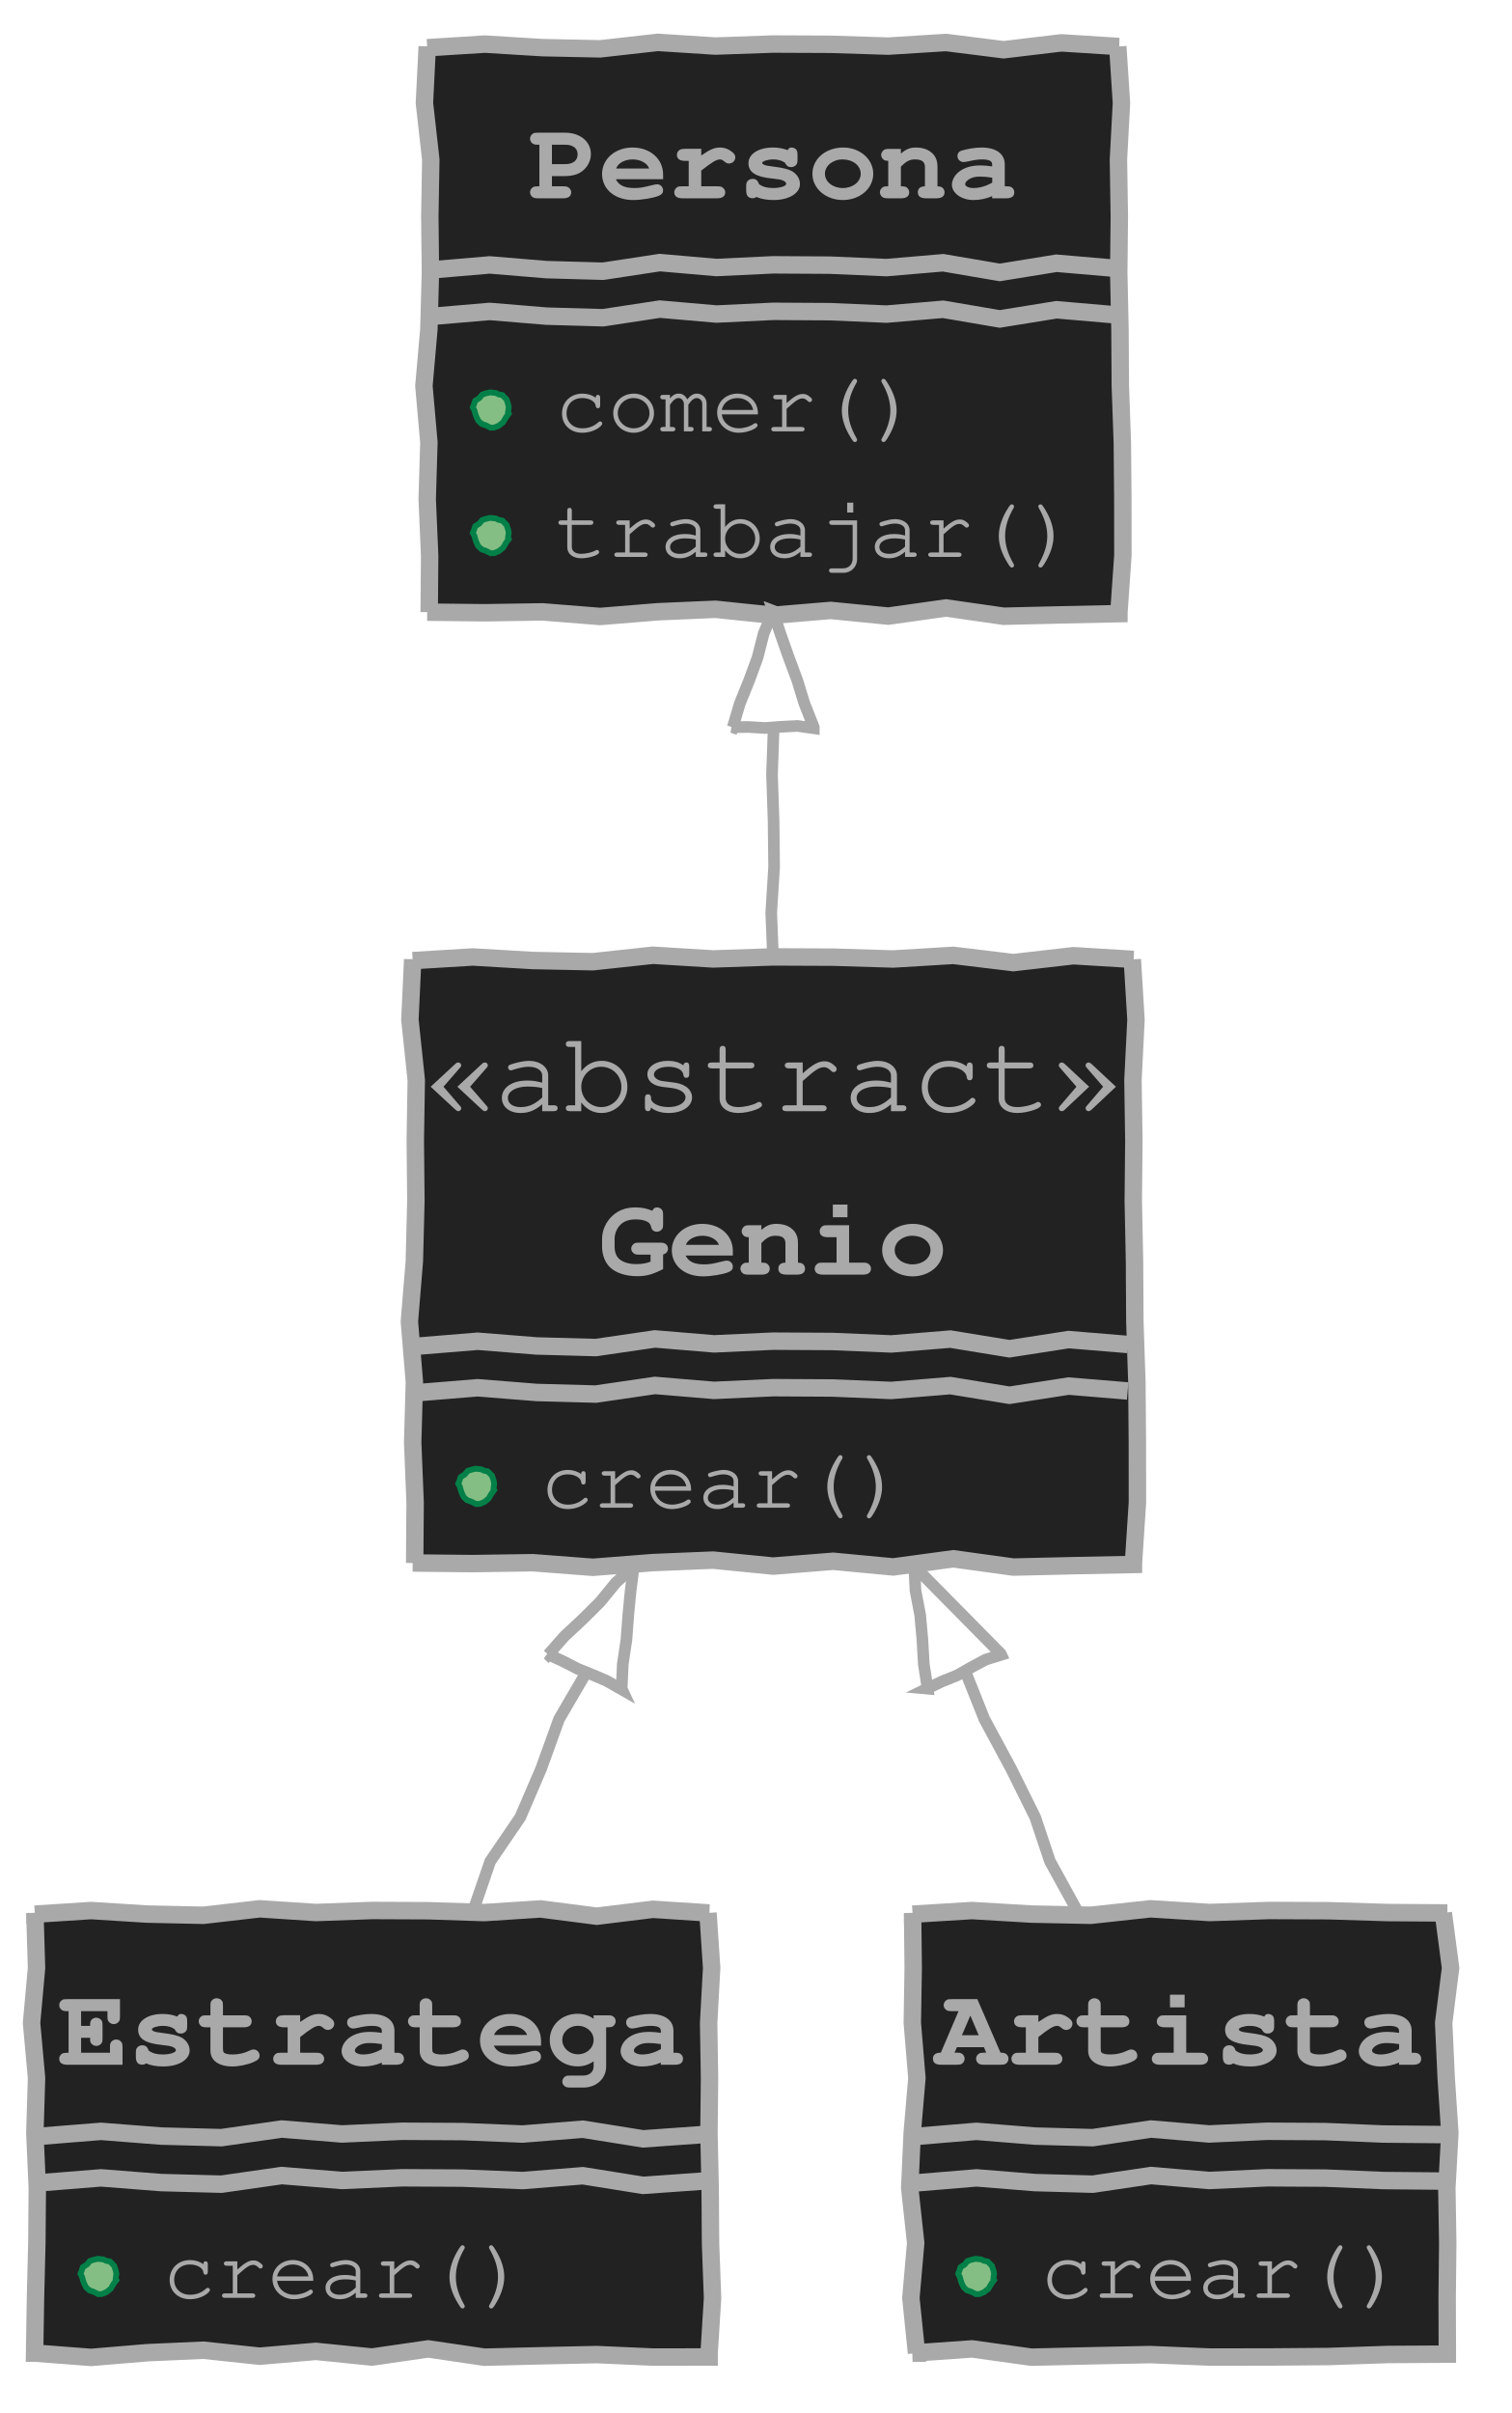
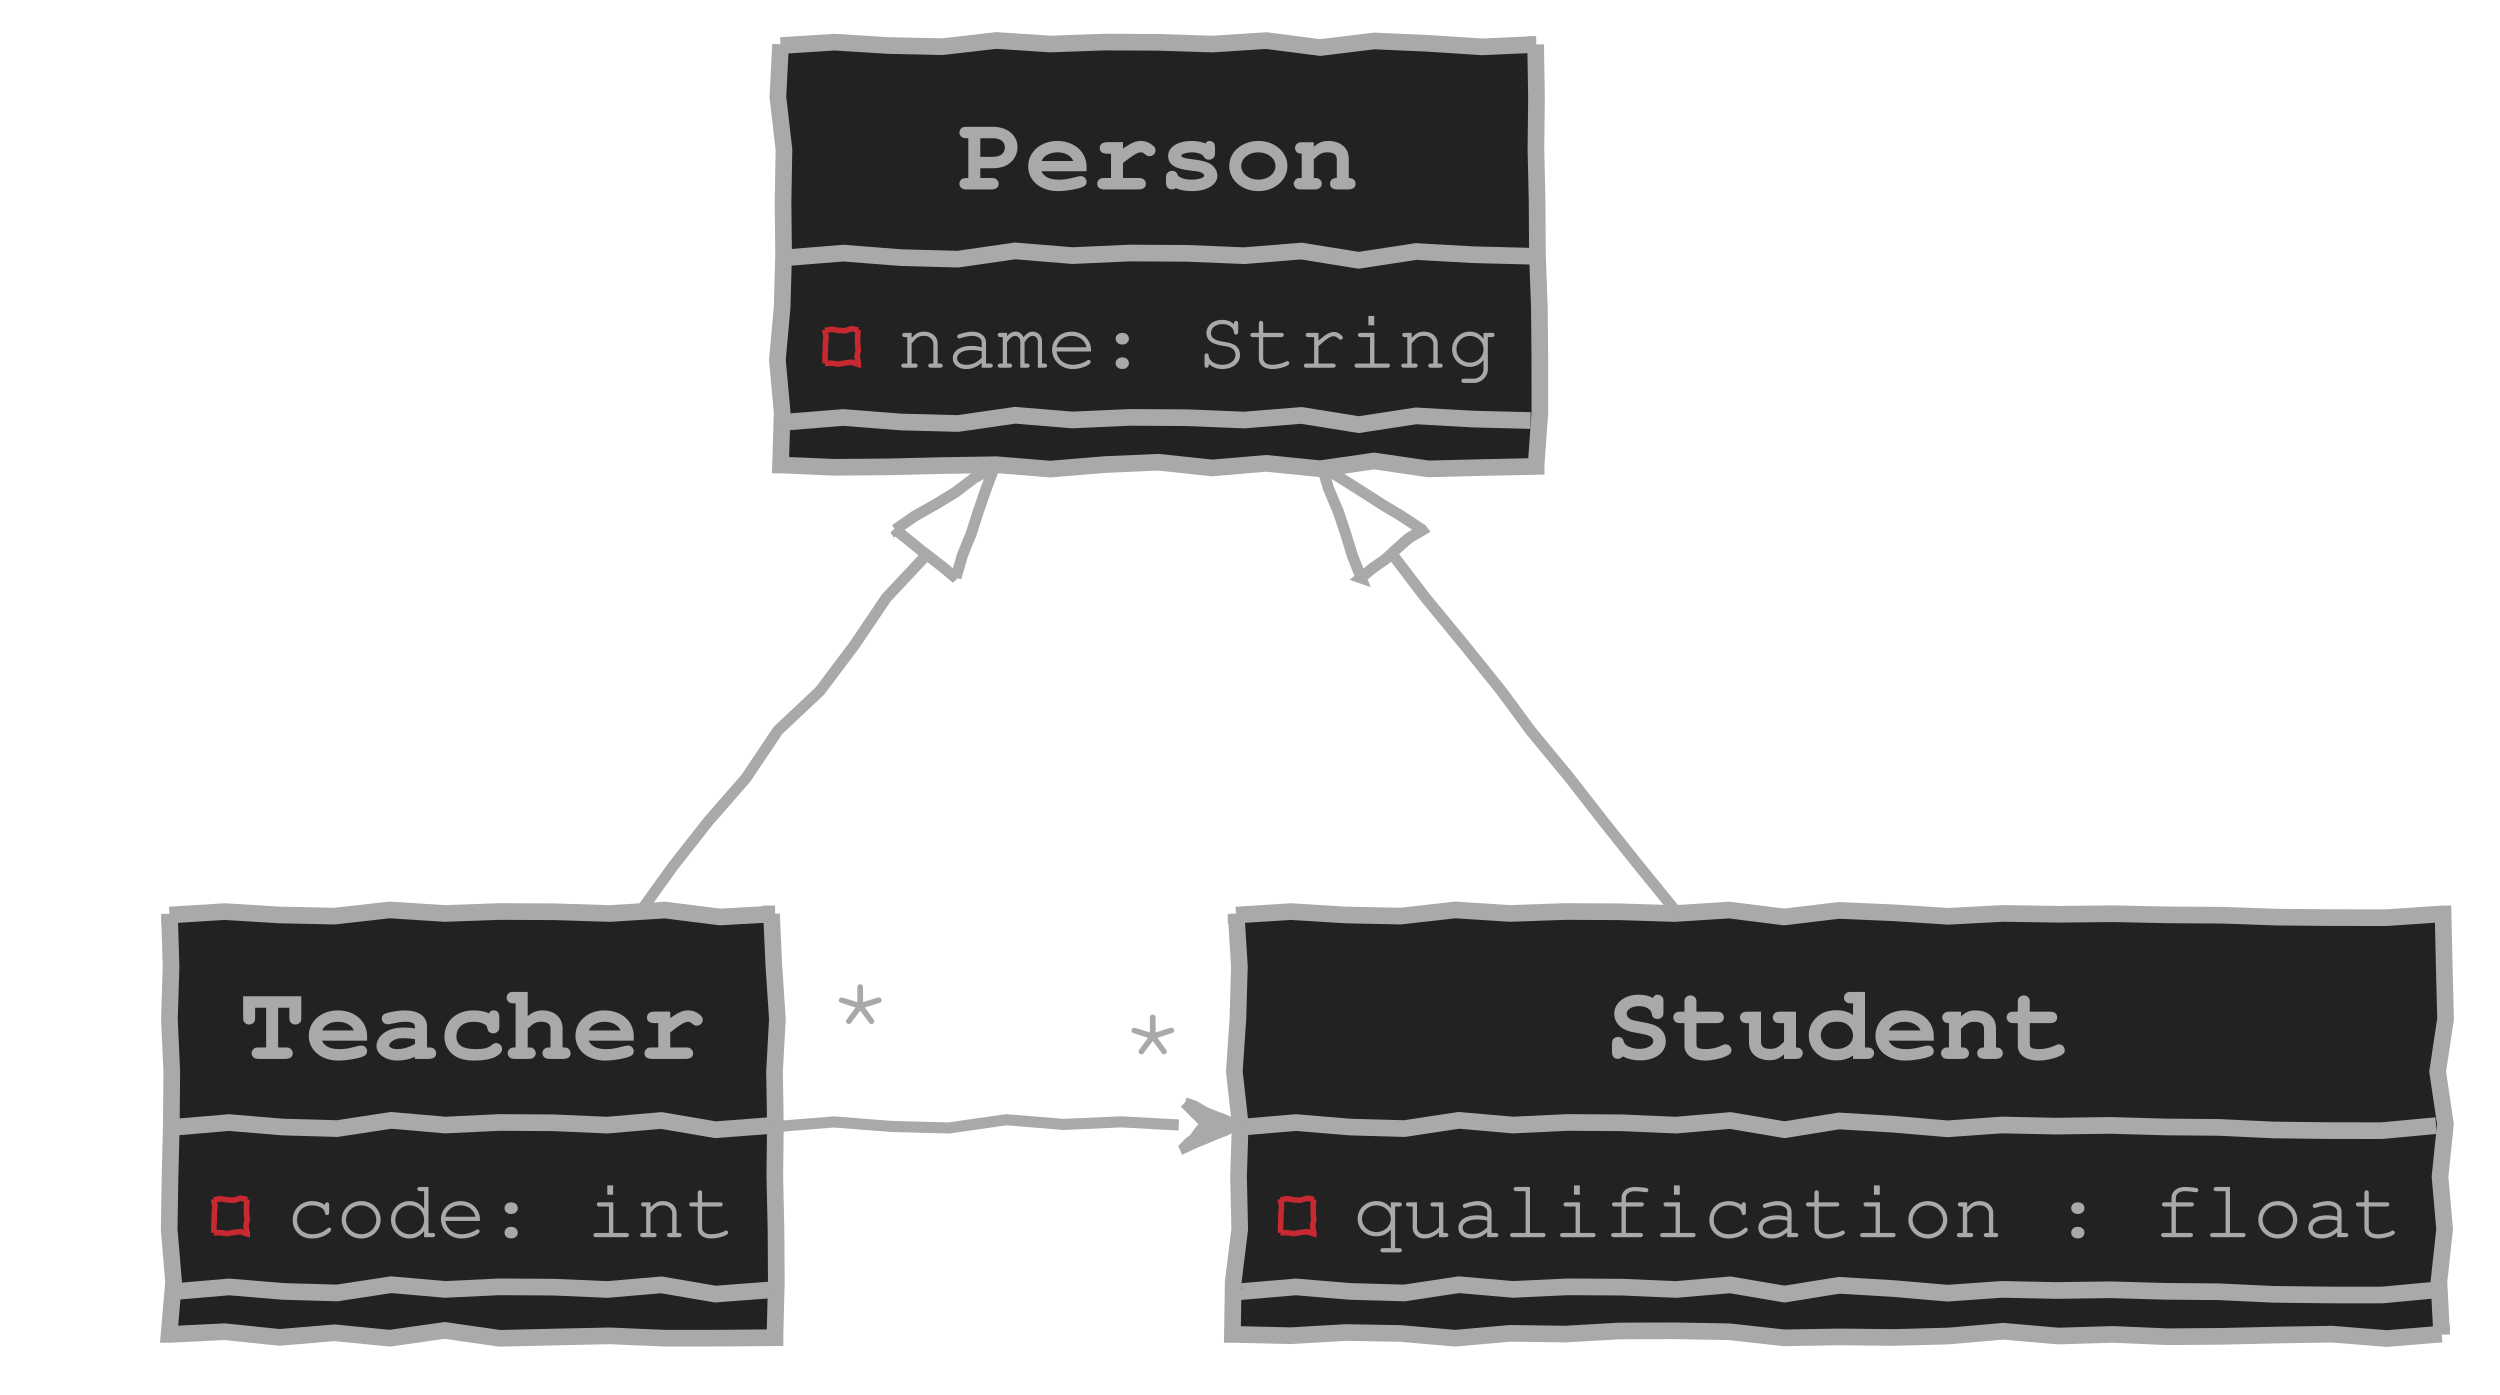
- <svg xmlns="http://www.w3.org/2000/svg" contentScriptType="application/ecmascript" contentStyleType="text/css" height="415px" preserveAspectRatio="none" style="width:260px;height:415px;background:#222222;" version="1.1" viewBox="0 0 260 415" width="260px" zoomAndPan="magnify">
+ <svg xmlns="http://www.w3.org/2000/svg" contentScriptType="application/ecmascript" contentStyleType="text/css" height="251px" preserveAspectRatio="none" style="width:450px;height:251px;background:#222222;" version="1.1" viewBox="0 0 450 251" width="450px" zoomAndPan="magnify">
  <defs />
  <g>
-     <polygon fill="#222222" points="73.5,8,73.5,8.21,83.417,7.586,93.333,8.193,103.25,8.4,113.167,7.287,123.083,7.922,133,7.574,142.917,7.617,152.833,7.932,162.75,7.309,172.667,8.554,182.583,7.37,192.5,8,192.302,8,192.932,17.728,192.414,27.457,192.568,37.185,192.468,46.913,192.679,56.642,192.739,66.37,193.086,76.098,193.171,85.827,193.179,95.555,192.5,105.283,192.5,105.538,182.583,105.747,172.667,105.985,162.75,104.562,152.833,105.962,142.917,104.987,133,105.817,123.083,104.788,113.167,105.215,103.25,106.025,93.333,105.234,83.417,105.388,73.5,105.283,73.839,105.283,73.916,95.555,73.496,85.827,73.787,76.098,72.928,66.37,73.784,56.642,74.048,46.913,73.945,37.185,74.113,27.457,73.017,17.728,73.5,8" style="stroke: #A9A9A9; stroke-width: 3.0;" />
-     <text fill="#A9A9A9" font-family="courier" font-size="20" font-weight="bold" lengthAdjust="spacingAndGlyphs" textLength="84" x="91" y="34.107">Persona</text>
-     <path d="M74.5,46.113 L74.5,46.394 L84.25,45.561 L94,46.371 L103.75,46.646 L113.5,45.162 L123.25,46.01 L133,45.545 L142.75,45.602 L152.5,46.022 L162.25,45.191 L172,46.852 L181.75,45.273 L191.5,46.113 " fill="#222222" style="stroke: #A9A9A9; stroke-width: 3.0;" />
-     <path d="M74.5,54.113 L74.5,54.394 L84.25,53.561 L94,54.371 L103.75,54.646 L113.5,53.162 L123.25,54.01 L133,53.545 L142.75,53.602 L152.5,54.022 L162.25,53.191 L172,54.852 L181.75,53.273 L191.5,54.113 " fill="#222222" style="stroke: #A9A9A9; stroke-width: 3.0;" />
-     <polygon fill="#84BE84" points="87.517,71.135,87.077,71.736,86.557,72.616,85.813,73.21,85.031,73.534,84.408,73.562,83.607,73.156,82.851,72.891,82.277,72.353,81.976,71.737,81.798,71.247,81.623,70.606,81.339,70.055,81.557,69.517,81.748,68.927,82.465,68.461,82.97,67.856,83.594,67.655,84.336,67.482,85.288,67.585,85.81,67.831,86.416,67.942,87.153,68.697,87.41,69.495,87.521,70.038,87.395,70.935" style="stroke: #038048; stroke-width: 1.0;" />
-     <text fill="#A9A9A9" font-family="courier" font-size="15" lengthAdjust="spacingAndGlyphs" textLength="63" x="95.5" y="74.194">comer()</text>
-     <polygon fill="#84BE84" points="87.517,92.72,87.077,93.321,86.557,94.201,85.813,94.794,85.031,95.119,84.408,95.147,83.607,94.741,82.851,94.476,82.277,93.938,81.976,93.322,81.798,92.832,81.623,92.191,81.339,91.64,81.557,91.102,81.748,90.512,82.465,90.046,82.97,89.441,83.594,89.24,84.336,89.067,85.288,89.17,85.81,89.416,86.416,89.527,87.153,90.282,87.41,91.079,87.521,91.624,87.395,92.52" style="stroke: #038048; stroke-width: 1.0;" />
-     <text fill="#A9A9A9" font-family="courier" font-size="15" lengthAdjust="spacingAndGlyphs" textLength="90" x="95.5" y="95.779">trabajar()</text>
-     <polygon fill="#222222" points="71,165,71,165.21,81.333,164.586,91.667,165.193,102,165.4,112.333,164.287,122.667,164.922,133,164.573,143.333,164.617,153.667,164.932,164,164.309,174.333,165.554,184.667,164.37,195,165,194.802,165,195.432,175.381,194.914,185.762,195.068,196.143,194.968,206.525,195.179,216.906,195.239,227.287,195.586,237.668,195.671,248.049,195.679,258.43,195,268.812,195,269.066,184.667,269.275,174.333,269.514,164,268.09,153.667,269.49,143.333,268.515,133,269.345,122.667,268.317,112.333,268.743,102,269.553,91.667,268.763,81.333,268.917,71,268.812,71.339,268.812,71.416,258.43,70.996,248.049,71.287,237.668,70.428,227.287,71.284,216.906,71.548,206.525,71.445,196.143,71.613,185.762,70.517,175.381,71,165" style="stroke: #A9A9A9; stroke-width: 3.0;" />
-     <text fill="#A9A9A9" font-family="courier" font-size="20" lengthAdjust="spacingAndGlyphs" textLength="120" x="73" y="191.107">«abstract»</text>
-     <text fill="#A9A9A9" font-family="courier" font-size="20" font-weight="bold" lengthAdjust="spacingAndGlyphs" textLength="60" x="103" y="219.221">Genio</text>
-     <path d="M72,231.227 L72,231.507 L82.167,230.674 L92.333,231.484 L102.5,231.76 L112.667,230.275 L122.833,231.123 L133,230.658 L143.167,230.715 L153.333,231.136 L163.5,230.305 L173.667,231.965 L183.833,230.386 L194,231.227 " fill="#222222" style="stroke: #A9A9A9; stroke-width: 3.0;" />
-     <path d="M72,239.227 L72,239.507 L82.167,238.674 L92.333,239.484 L102.5,239.76 L112.667,238.275 L122.833,239.123 L133,238.658 L143.167,238.715 L153.333,239.136 L163.5,238.305 L173.667,239.965 L183.833,238.386 L194,239.227 " fill="#222222" style="stroke: #A9A9A9; stroke-width: 3.0;" />
-     <polygon fill="#84BE84" points="85.017,256.249,84.577,256.85,84.057,257.73,83.313,258.323,82.531,258.647,81.908,258.675,81.107,258.27,80.351,258.005,79.777,257.467,79.476,256.851,79.298,256.36,79.123,255.72,78.839,255.168,79.057,254.63,79.248,254.041,79.965,253.574,80.47,252.969,81.094,252.768,81.836,252.595,82.788,252.698,83.31,252.944,83.916,253.055,84.653,253.811,84.91,254.608,85.021,255.152,84.895,256.048" style="stroke: #038048; stroke-width: 1.0;" />
-     <text fill="#A9A9A9" font-family="courier" font-size="15" lengthAdjust="spacingAndGlyphs" textLength="63" x="93" y="259.307">crear()</text>
-     <polygon fill="#222222" points="6,329,6,329.21,15.667,328.586,25.333,329.193,35,329.4,44.667,328.287,54.333,328.922,64,328.574,73.667,328.616,83.333,328.932,93,328.309,102.667,329.554,112.333,328.37,122,329,121.802,329,122.432,338.462,121.914,347.925,122.068,357.387,121.968,366.849,122.178,376.311,122.239,385.774,122.586,395.236,122,404.698,122,405.369,112.333,405.377,102.667,404.953,93,405.162,83.333,405.401,73.667,403.977,64,405.377,54.333,404.402,44.667,405.232,35,404.203,25.333,404.63,15.667,405.44,6,404.698,5.951,404.698,6.105,395.236,6.339,385.774,6.416,376.311,5.996,366.849,6.287,357.387,5.428,347.925,6.284,338.462,6,329" style="stroke: #A9A9A9; stroke-width: 3.0;" />
-     <text fill="#A9A9A9" font-family="courier" font-size="20" font-weight="bold" lengthAdjust="spacingAndGlyphs" textLength="108" x="10" y="355.107">Estratega</text>
-     <path d="M7,367.113 L7,367.394 L17.364,366.561 L27.727,367.371 L38.091,367.646 L48.455,366.162 L58.818,367.01 L69.182,366.545 L79.546,366.602 L89.909,367.022 L100.273,366.192 L110.636,367.851 L121,367.113 " fill="#222222" style="stroke: #A9A9A9; stroke-width: 3.0;" />
-     <path d="M7,375.113 L7,375.394 L17.364,374.561 L27.727,375.371 L38.091,375.646 L48.455,374.162 L58.818,375.01 L69.182,374.545 L79.546,374.602 L89.909,375.022 L100.273,374.192 L110.636,375.851 L121,375.113 " fill="#222222" style="stroke: #A9A9A9; stroke-width: 3.0;" />
-     <polygon fill="#84BE84" points="20.017,392.135,19.577,392.736,19.057,393.616,18.313,394.209,17.531,394.534,16.908,394.562,16.107,394.156,15.351,393.891,14.777,393.353,14.476,392.737,14.298,392.247,14.123,391.606,13.839,391.055,14.057,390.517,14.248,389.927,14.965,389.461,15.47,388.856,16.094,388.655,16.836,388.482,17.788,388.585,18.31,388.831,18.916,388.942,19.653,389.697,19.91,390.495,20.021,391.038,19.895,391.935" style="stroke: #038048; stroke-width: 1.0;" />
-     <text fill="#A9A9A9" font-family="courier" font-size="15" lengthAdjust="spacingAndGlyphs" textLength="63" x="28" y="395.194">crear()</text>
-     <polygon fill="#222222" points="157,329,157,329.21,167.222,328.586,177.444,329.193,187.667,329.4,197.889,328.287,208.111,328.922,218.333,328.574,228.556,328.616,238.778,328.932,249,329,248.309,329,249.554,338.462,248.37,347.925,248.802,357.387,249.432,366.849,248.914,376.311,249.068,385.774,248.968,395.236,249,404.698,249,404.877,238.778,404.937,228.556,405.284,218.333,405.369,208.111,405.377,197.889,404.953,187.667,405.162,177.444,405.401,167.222,403.977,157,404.698,157.679,404.698,156.703,395.236,157.534,385.774,156.505,376.311,156.931,366.849,157.742,357.387,156.951,347.925,157.105,338.462,157,329" style="stroke: #A9A9A9; stroke-width: 3.0;" />
-     <text fill="#A9A9A9" font-family="courier" font-size="20" font-weight="bold" lengthAdjust="spacingAndGlyphs" textLength="84" x="161" y="355.107">Artista</text>
-     <path d="M158,367.113 L158,367.394 L168,366.561 L178,367.371 L188,367.646 L198,366.162 L208,367.01 L218,366.545 L228,366.602 L238,367.022 L248,367.113 " fill="#222222" style="stroke: #A9A9A9; stroke-width: 3.0;" />
-     <path d="M158,375.113 L158,375.394 L168,374.561 L178,375.371 L188,375.646 L198,374.162 L208,375.01 L218,374.545 L228,374.602 L238,375.022 L248,375.113 " fill="#222222" style="stroke: #A9A9A9; stroke-width: 3.0;" />
-     <polygon fill="#84BE84" points="171.017,392.135,170.577,392.736,170.057,393.616,169.313,394.209,168.531,394.534,167.908,394.562,167.107,394.156,166.351,393.891,165.777,393.353,165.476,392.737,165.298,392.247,165.123,391.606,164.839,391.055,165.057,390.517,165.248,389.927,165.965,389.461,166.47,388.856,167.094,388.655,167.836,388.482,168.788,388.585,169.31,388.831,169.916,388.942,170.653,389.697,170.91,390.495,171.021,391.038,170.895,391.935" style="stroke: #038048; stroke-width: 1.0;" />
-     <text fill="#A9A9A9" font-family="courier" font-size="15" lengthAdjust="spacingAndGlyphs" textLength="63" x="179" y="395.194">crear()</text>
-     <path d="M133,125.32 L133.093,125.32 L132.816,133.234 L133.086,141.148 L133.178,149.062 L132.683,156.976 L133,164.89 " fill="none" style="stroke: #A9A9A9; stroke-width: 2.0;" />
-     <polygon fill="none" points="126,125.06,126.066,125.083,127.27,121.014,128.861,117.081,130.326,113.104,131.376,108.981,133,105.06,132.976,105.051,134.266,109.013,135.679,113.018,137.179,117.052,138.382,120.984,140,125.06,140,125.245,137.2,124.85,134.4,124.994,131.6,125.204,128.8,125.031,126,125.06" style="stroke: #A9A9A9; stroke-width: 2.0;" />
-     <path d="M100.51,287.68 L100.764,287.798 L96.181,295.659 L93.088,304.213 L89.509,312.541 L84.336,320.126 L81.37,328.74 " fill="none" style="stroke: #A9A9A9; stroke-width: 2.0;" />
-     <polygon fill="none" points="94.27,284.52,94.32,284.569,97.129,281.39,100.232,278.497,103.239,275.511,105.932,272.218,109.06,269.35,109.034,269.347,108.496,273.552,108.089,277.769,107.771,281.996,107.143,286.191,106.95,290.43,107.028,290.597,104.325,289.058,101.85,288.006,99.403,287.014,96.794,285.676,94.27,284.52" style="stroke: #A9A9A9; stroke-width: 2.0;" />
-     <path d="M165.96,287.68 L166.213,287.8 L169.345,295.656 L173.961,304.214 L178.094,312.544 L180.636,320.121 L185.38,328.74 " fill="none" style="stroke: #A9A9A9; stroke-width: 2.0;" />
-     <polygon fill="none" points="159.51,290.42,159.58,290.427,158.929,286.192,158.686,281.999,158.31,277.792,157.498,273.539,157.29,269.35,157.272,269.332,160.165,272.266,163.151,275.292,166.202,278.382,169.03,281.252,172.17,284.43,172.249,284.597,169.548,285.438,167.078,286.766,164.636,288.154,162.03,289.196,159.51,290.42" style="stroke: #A9A9A9; stroke-width: 2.0;" />
+     <polygon fill="#222222" points="140.5,8,140.5,8.21,150.214,7.586,159.929,8.193,169.643,8.4,179.357,7.287,189.071,7.922,198.786,7.574,208.5,7.617,218.214,7.932,227.929,7.309,237.643,8.554,247.357,7.37,257.071,7.802,266.786,8.432,276.5,8,276.414,8,276.568,17.462,276.468,26.925,276.678,36.387,276.739,45.849,277.086,55.311,277.171,64.774,277.179,74.236,276.5,83.698,276.5,83.953,266.786,84.162,257.071,84.4,247.357,82.977,237.643,84.377,227.929,83.402,218.214,84.232,208.5,83.203,198.786,83.63,189.071,84.44,179.357,83.65,169.643,83.803,159.929,84.037,150.214,84.115,140.5,83.698,140.496,83.698,140.787,74.236,139.928,64.774,140.784,55.311,141.048,45.849,140.945,36.387,141.113,26.925,140.017,17.462,140.5,8" style="stroke: #A9A9A9; stroke-width: 3.0;" />
+     <text fill="#A9A9A9" font-family="courier" font-size="20" font-weight="bold" lengthAdjust="spacingAndGlyphs" textLength="72" x="172.5" y="34.107">Person</text>
+     <path d="M141.5,46.113 L141.5,46.394 L151.808,45.561 L162.115,46.371 L172.423,46.646 L182.731,45.162 L193.038,46.01 L203.346,45.545 L213.654,45.602 L223.962,46.022 L234.269,45.191 L244.577,46.852 L254.885,45.273 L265.192,45.85 L275.5,46.113 " fill="#222222" style="stroke: #A9A9A9; stroke-width: 3.0;" />
+     <polygon fill="none" points="148.5,59.406,148.5,59.476,149.7,59.268,150.9,59.47,152.1,59.539,153.3,59.168,154.5,59.406,154.474,59.406,154.358,60.606,154.372,61.806,154.477,63.006,154.269,64.206,154.5,65.406,154.5,65.59,153.3,65.196,152.1,65.34,150.9,65.55,149.7,65.377,148.5,65.406,148.523,65.406,148.489,64.206,148.56,63.006,148.58,61.806,148.695,60.606,148.5,59.406" style="stroke: #C82930; stroke-width: 1.0;" />
+     <text fill="#A9A9A9" font-family="courier" font-size="15" lengthAdjust="spacingAndGlyphs" textLength="108" x="161.5" y="66.194">name: String</text>
+     <path d="M141.5,75.698 L141.5,75.978 L151.808,75.146 L162.115,75.956 L172.423,76.231 L182.731,74.747 L193.038,75.595 L203.346,75.13 L213.654,75.187 L223.962,75.607 L234.269,74.776 L244.577,76.436 L254.885,74.858 L265.192,75.435 L275.5,75.698 " fill="#222222" style="stroke: #A9A9A9; stroke-width: 3.0;" />
+     <polygon fill="#222222" points="30.5,164.5,30.5,164.71,40.409,164.086,50.318,164.693,60.227,164.9,70.136,163.787,80.046,164.422,89.954,164.073,99.864,164.117,109.773,164.432,119.682,163.809,129.591,165.054,139.5,164.5,138.87,164.5,139.302,173.962,139.932,183.425,139.414,192.887,139.568,202.349,139.468,211.811,139.679,221.274,139.739,230.736,139.5,240.198,139.5,240.784,129.591,240.869,119.682,240.877,109.773,240.453,99.864,240.662,89.954,240.9,80.046,239.477,70.136,240.877,60.227,239.902,50.318,240.732,40.409,239.703,30.5,240.198,30.431,240.198,31.242,230.736,30.451,221.274,30.605,211.811,30.839,202.349,30.916,192.887,30.496,183.425,30.787,173.962,30.5,164.5" style="stroke: #A9A9A9; stroke-width: 3.0;" />
+     <text fill="#A9A9A9" font-family="courier" font-size="20" font-weight="bold" lengthAdjust="spacingAndGlyphs" textLength="84" x="43" y="190.607">Teacher</text>
+     <path d="M31.5,202.613 L31.5,202.893 L41.227,202.061 L50.955,202.871 L60.682,203.146 L70.409,201.662 L80.136,202.51 L89.864,202.045 L99.591,202.102 L109.318,202.522 L119.046,201.691 L128.773,203.351 L138.5,202.613 " fill="#222222" style="stroke: #A9A9A9; stroke-width: 3.0;" />
+     <polygon fill="none" points="38.5,215.906,38.5,215.976,39.7,215.768,40.9,215.97,42.1,216.039,43.3,215.668,44.5,215.906,44.474,215.906,44.358,217.106,44.372,218.306,44.477,219.506,44.27,220.706,44.5,221.906,44.5,222.09,43.3,221.696,42.1,221.84,40.9,222.05,39.7,221.877,38.5,221.906,38.523,221.906,38.489,220.706,38.559,219.506,38.58,218.306,38.695,217.106,38.5,215.906" style="stroke: #C82930; stroke-width: 1.0;" />
+     <text fill="#A9A9A9" font-family="courier" font-size="15" lengthAdjust="spacingAndGlyphs" textLength="81" x="51.5" y="222.694">code: int</text>
+     <path d="M31.5,232.198 L31.5,232.478 L41.227,231.646 L50.955,232.456 L60.682,232.731 L70.409,231.247 L80.136,232.095 L89.864,231.63 L99.591,231.687 L109.318,232.107 L119.046,231.276 L128.773,232.936 L138.5,232.198 " fill="#222222" style="stroke: #A9A9A9; stroke-width: 3.0;" />
+     <polygon fill="#222222" points="222.5,164.5,222.5,164.71,232.364,164.086,242.227,164.693,252.091,164.9,261.954,163.787,271.818,164.422,281.682,164.073,291.546,164.117,301.409,164.432,311.273,163.809,321.136,165.054,331,163.87,340.864,164.302,350.727,164.932,360.591,164.414,370.454,164.568,380.318,164.468,390.182,164.679,400.046,164.739,409.909,165.086,419.773,165.171,429.636,165.179,439.5,164.5,439.755,164.5,439.964,173.962,440.202,183.425,438.779,192.887,440.178,202.349,439.204,211.811,440.034,221.274,439.005,230.736,439.5,240.198,439.5,240.13,429.636,240.94,419.773,240.149,409.909,240.304,400.046,240.537,390.182,240.614,380.318,240.194,370.454,240.486,360.591,239.626,350.727,240.483,340.864,240.746,331,240.643,321.136,240.811,311.273,239.715,301.409,239.546,291.546,239.577,281.682,240.139,271.818,240.002,261.954,240.88,252.091,240.024,242.227,239.855,232.364,240.427,222.5,240.198,221.833,240.198,221.981,230.736,223.149,221.274,222.936,211.811,223.234,202.349,222.178,192.887,222.819,183.425,223.09,173.962,222.5,164.5" style="stroke: #A9A9A9; stroke-width: 3.0;" />
+     <text fill="#A9A9A9" font-family="courier" font-size="20" font-weight="bold" lengthAdjust="spacingAndGlyphs" textLength="84" x="289" y="190.607">Student</text>
+     <path d="M223.5,202.613 L223.5,202.893 L233.273,202.061 L243.046,202.871 L252.818,203.146 L262.591,201.662 L272.364,202.51 L282.136,202.045 L291.909,202.102 L301.682,202.522 L311.454,201.691 L321.227,203.351 L331,201.773 L340.773,202.35 L350.546,203.189 L360.318,202.499 L370.091,202.704 L379.864,202.571 L389.636,202.851 L399.409,202.932 L409.182,203.394 L418.954,203.508 L428.727,203.519 L438.5,202.613 " fill="#222222" style="stroke: #A9A9A9; stroke-width: 3.0;" />
+     <polygon fill="none" points="230.5,215.906,230.5,215.976,231.7,215.768,232.9,215.97,234.1,216.039,235.3,215.668,236.5,215.906,236.474,215.906,236.358,217.106,236.372,218.306,236.477,219.506,236.269,220.706,236.5,221.906,236.5,222.09,235.3,221.696,234.1,221.84,232.9,222.05,231.7,221.877,230.5,221.906,230.523,221.906,230.489,220.706,230.56,219.506,230.58,218.306,230.695,217.106,230.5,215.906" style="stroke: #C82930; stroke-width: 1.0;" />
+     <text fill="#A9A9A9" font-family="courier" font-size="15" lengthAdjust="spacingAndGlyphs" textLength="189" x="243.5" y="222.694">qualification : float</text>
+     <path d="M223.5,232.198 L223.5,232.478 L233.273,231.646 L243.046,232.456 L252.818,232.731 L262.591,231.247 L272.364,232.095 L282.136,231.63 L291.909,231.687 L301.682,232.107 L311.454,231.276 L321.227,232.936 L331,231.358 L340.773,231.935 L350.546,232.774 L360.318,232.084 L370.091,232.289 L379.864,232.156 L389.636,232.436 L399.409,232.517 L409.182,232.979 L418.954,233.093 L428.727,233.104 L438.5,232.198 " fill="#222222" style="stroke: #A9A9A9; stroke-width: 3.0;" />
+     <path d="M166.38,99.9 L166.599,100.075 L159.544,107.601 L153.774,116.15 L147.586,124.367 L140.021,131.488 L134.28,140.06 L127.513,147.816 L121.154,155.897 L115.15,164.26 " fill="none" style="stroke: #A9A9A9; stroke-width: 2.0;" />
+     <polygon fill="none" points="161.11,95.29,161.147,95.349,164.623,92.917,168.316,90.832,171.939,88.635,175.327,86.065,179.04,84.01,179.016,84.001,177.51,87.963,176.127,91.968,174.831,96.002,173.238,99.934,172.06,104.01,172.175,104.154,169.739,102.102,167.639,100.47,165.58,98.891,163.282,97.012,161.11,95.29" style="stroke: #A9A9A9; stroke-width: 2.0;" />
+     <path d="M250.62,99.9 L250.839,100.075 L256.591,107.601 L263.629,116.15 L270.248,124.367 L275.491,131.488 L282.558,140.06 L288.598,147.816 L295.046,155.897 L301.85,164.26 " fill="none" style="stroke: #A9A9A9; stroke-width: 2.0;" />
+     <polygon fill="none" points="244.94,104.01,245.006,104.033,243.414,99.965,242.209,96.031,240.878,92.054,239.131,87.932,237.96,84.01,237.946,83.988,241.47,86.146,245.064,88.414,248.706,90.759,252.181,92.839,255.89,95.29,256.005,95.434,253.569,96.87,251.469,98.726,249.41,100.635,247.112,102.244,244.94,104.01" style="stroke: #A9A9A9; stroke-width: 2.0;" />
+     <path d="M139.75,202.5 L139.75,202.78 L150.096,201.948 L160.441,202.758 L170.787,203.033 L181.133,201.549 L191.479,202.396 L201.824,201.931 L212.17,202.5 " fill="none" style="stroke: #A9A9A9; stroke-width: 2.0;" />
+     <polygon fill="#A9A9A9" points="222.27,202.5,222.298,202.564,220.414,201.574,218.696,200.959,216.924,200.222,214.973,199.083,213.27,198.5,213.252,198.482,213.97,199.2,214.78,200.01,215.654,200.884,216.307,201.537,217.27,202.5,217.4,202.631,216.321,203.151,215.623,204.053,214.972,205.002,214.05,205.68,213.27,206.5,213.279,206.521,215.066,205.69,216.894,204.954,218.702,204.173,220.549,203.478,222.27,202.5" style="stroke: #A9A9A9; stroke-width: 2.0;" />
+     <text fill="#A9A9A9" font-family="courier" font-size="20" lengthAdjust="spacingAndGlyphs" textLength="12" x="148.834" y="189.228">*</text>
+     <text fill="#A9A9A9" font-family="courier" font-size="20" lengthAdjust="spacingAndGlyphs" textLength="12" x="201.494" y="194.681">*</text>
  </g>
</svg>
